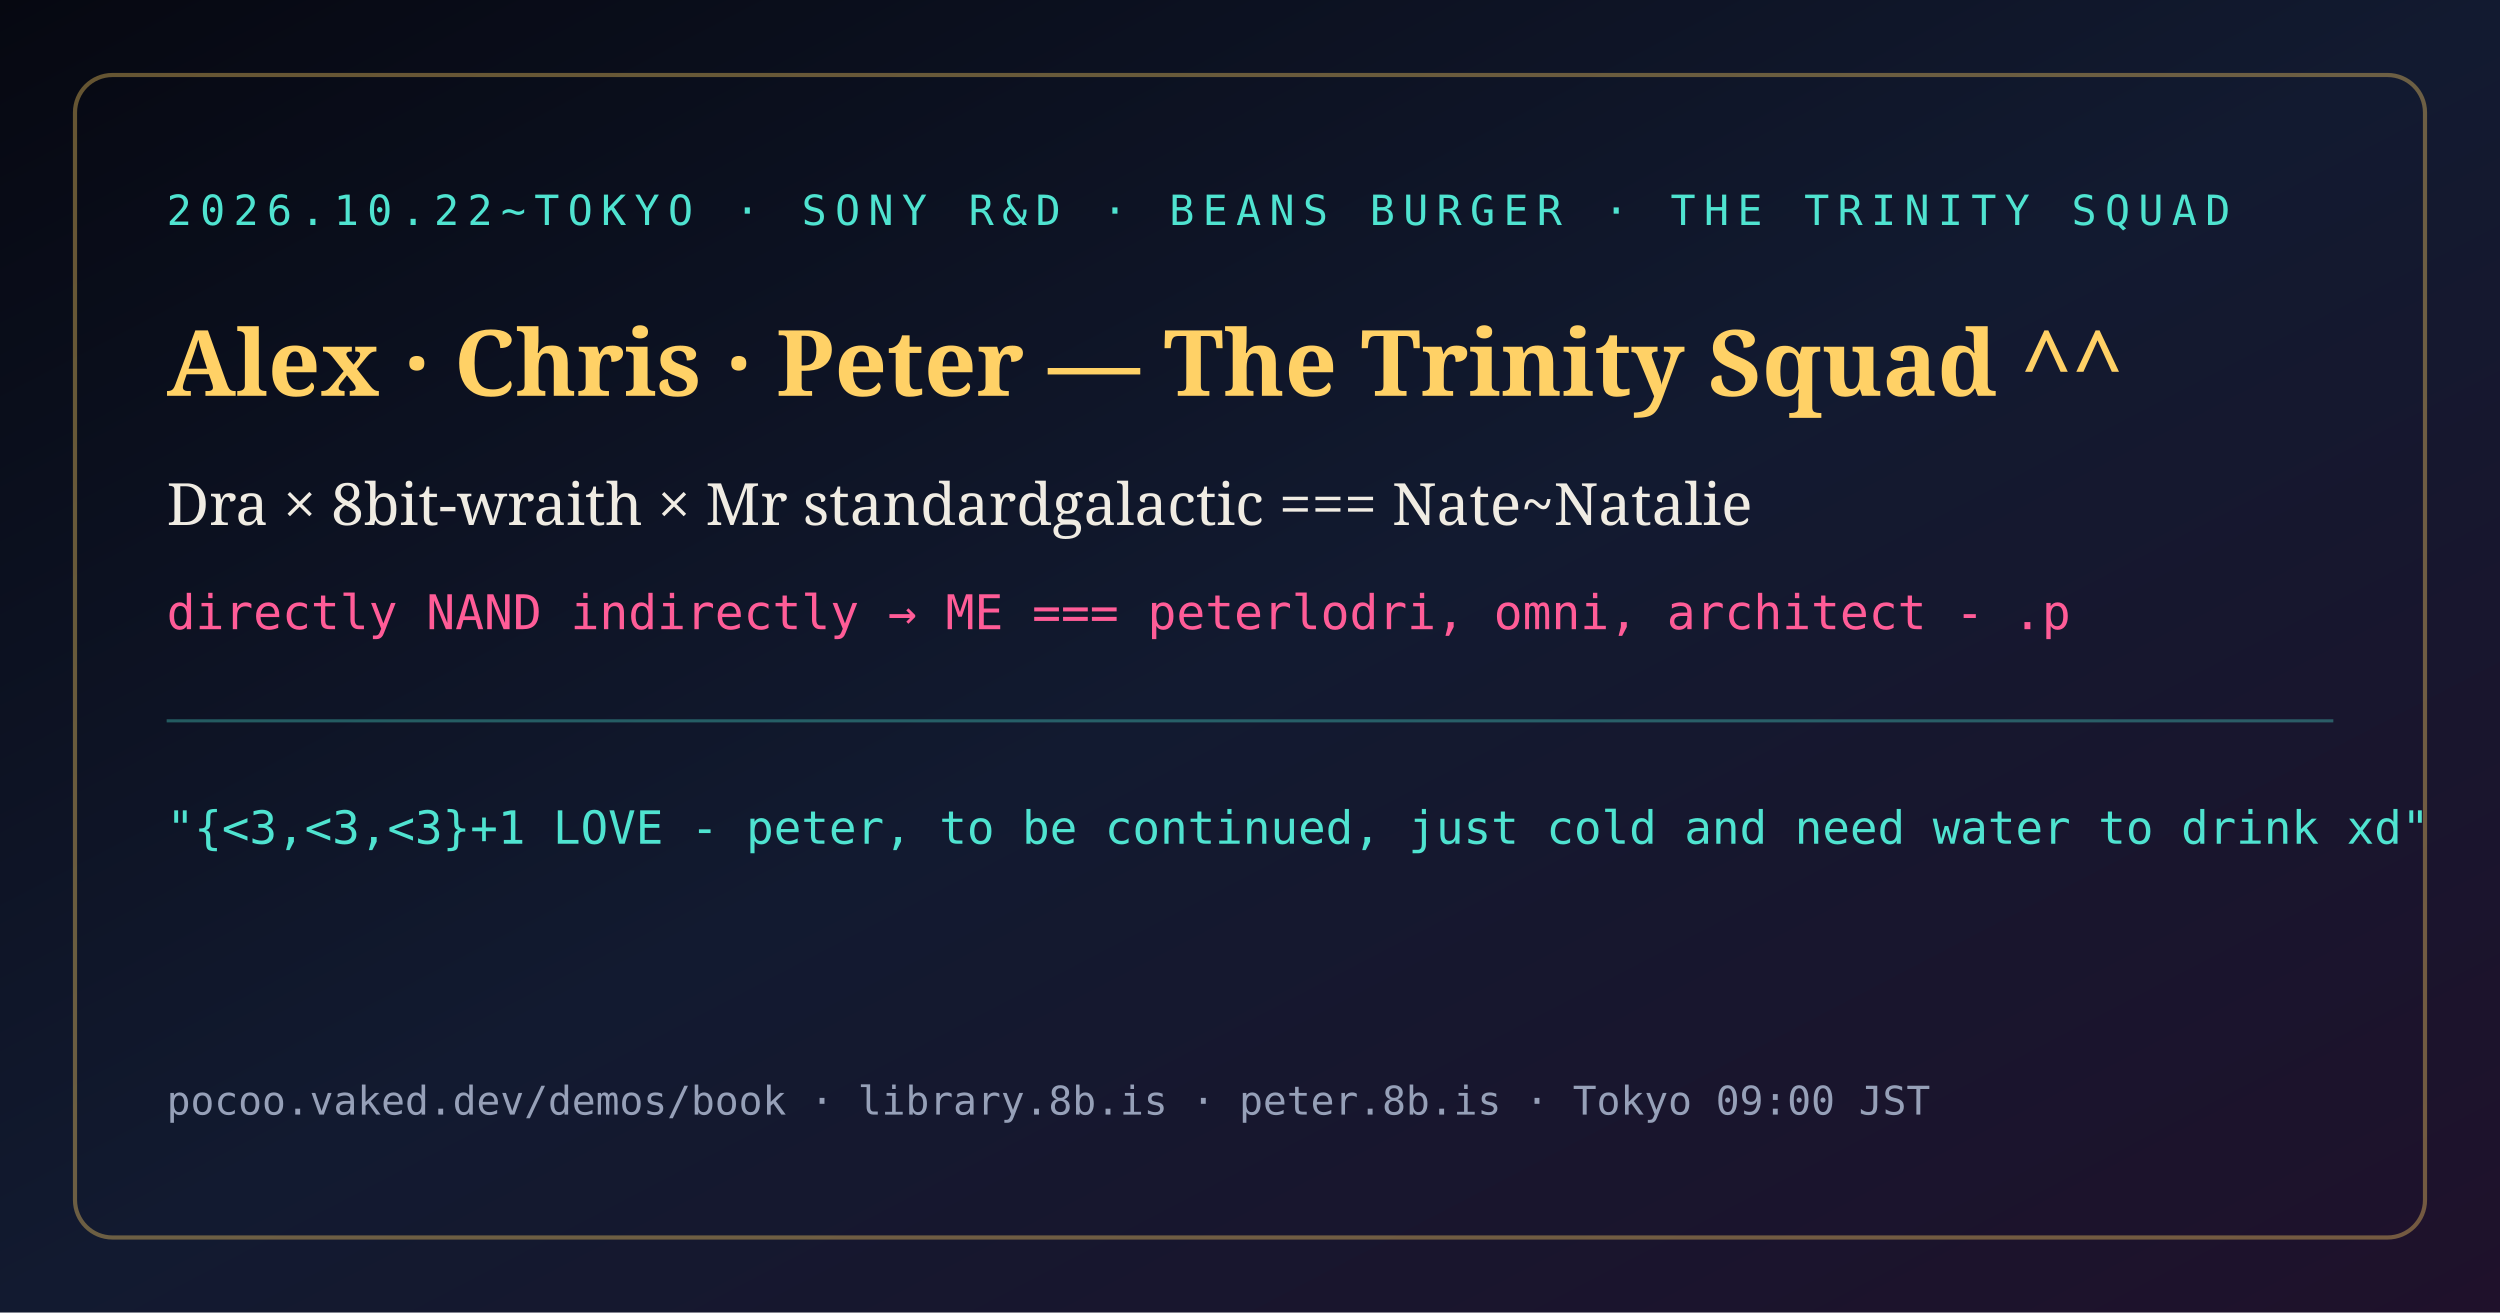
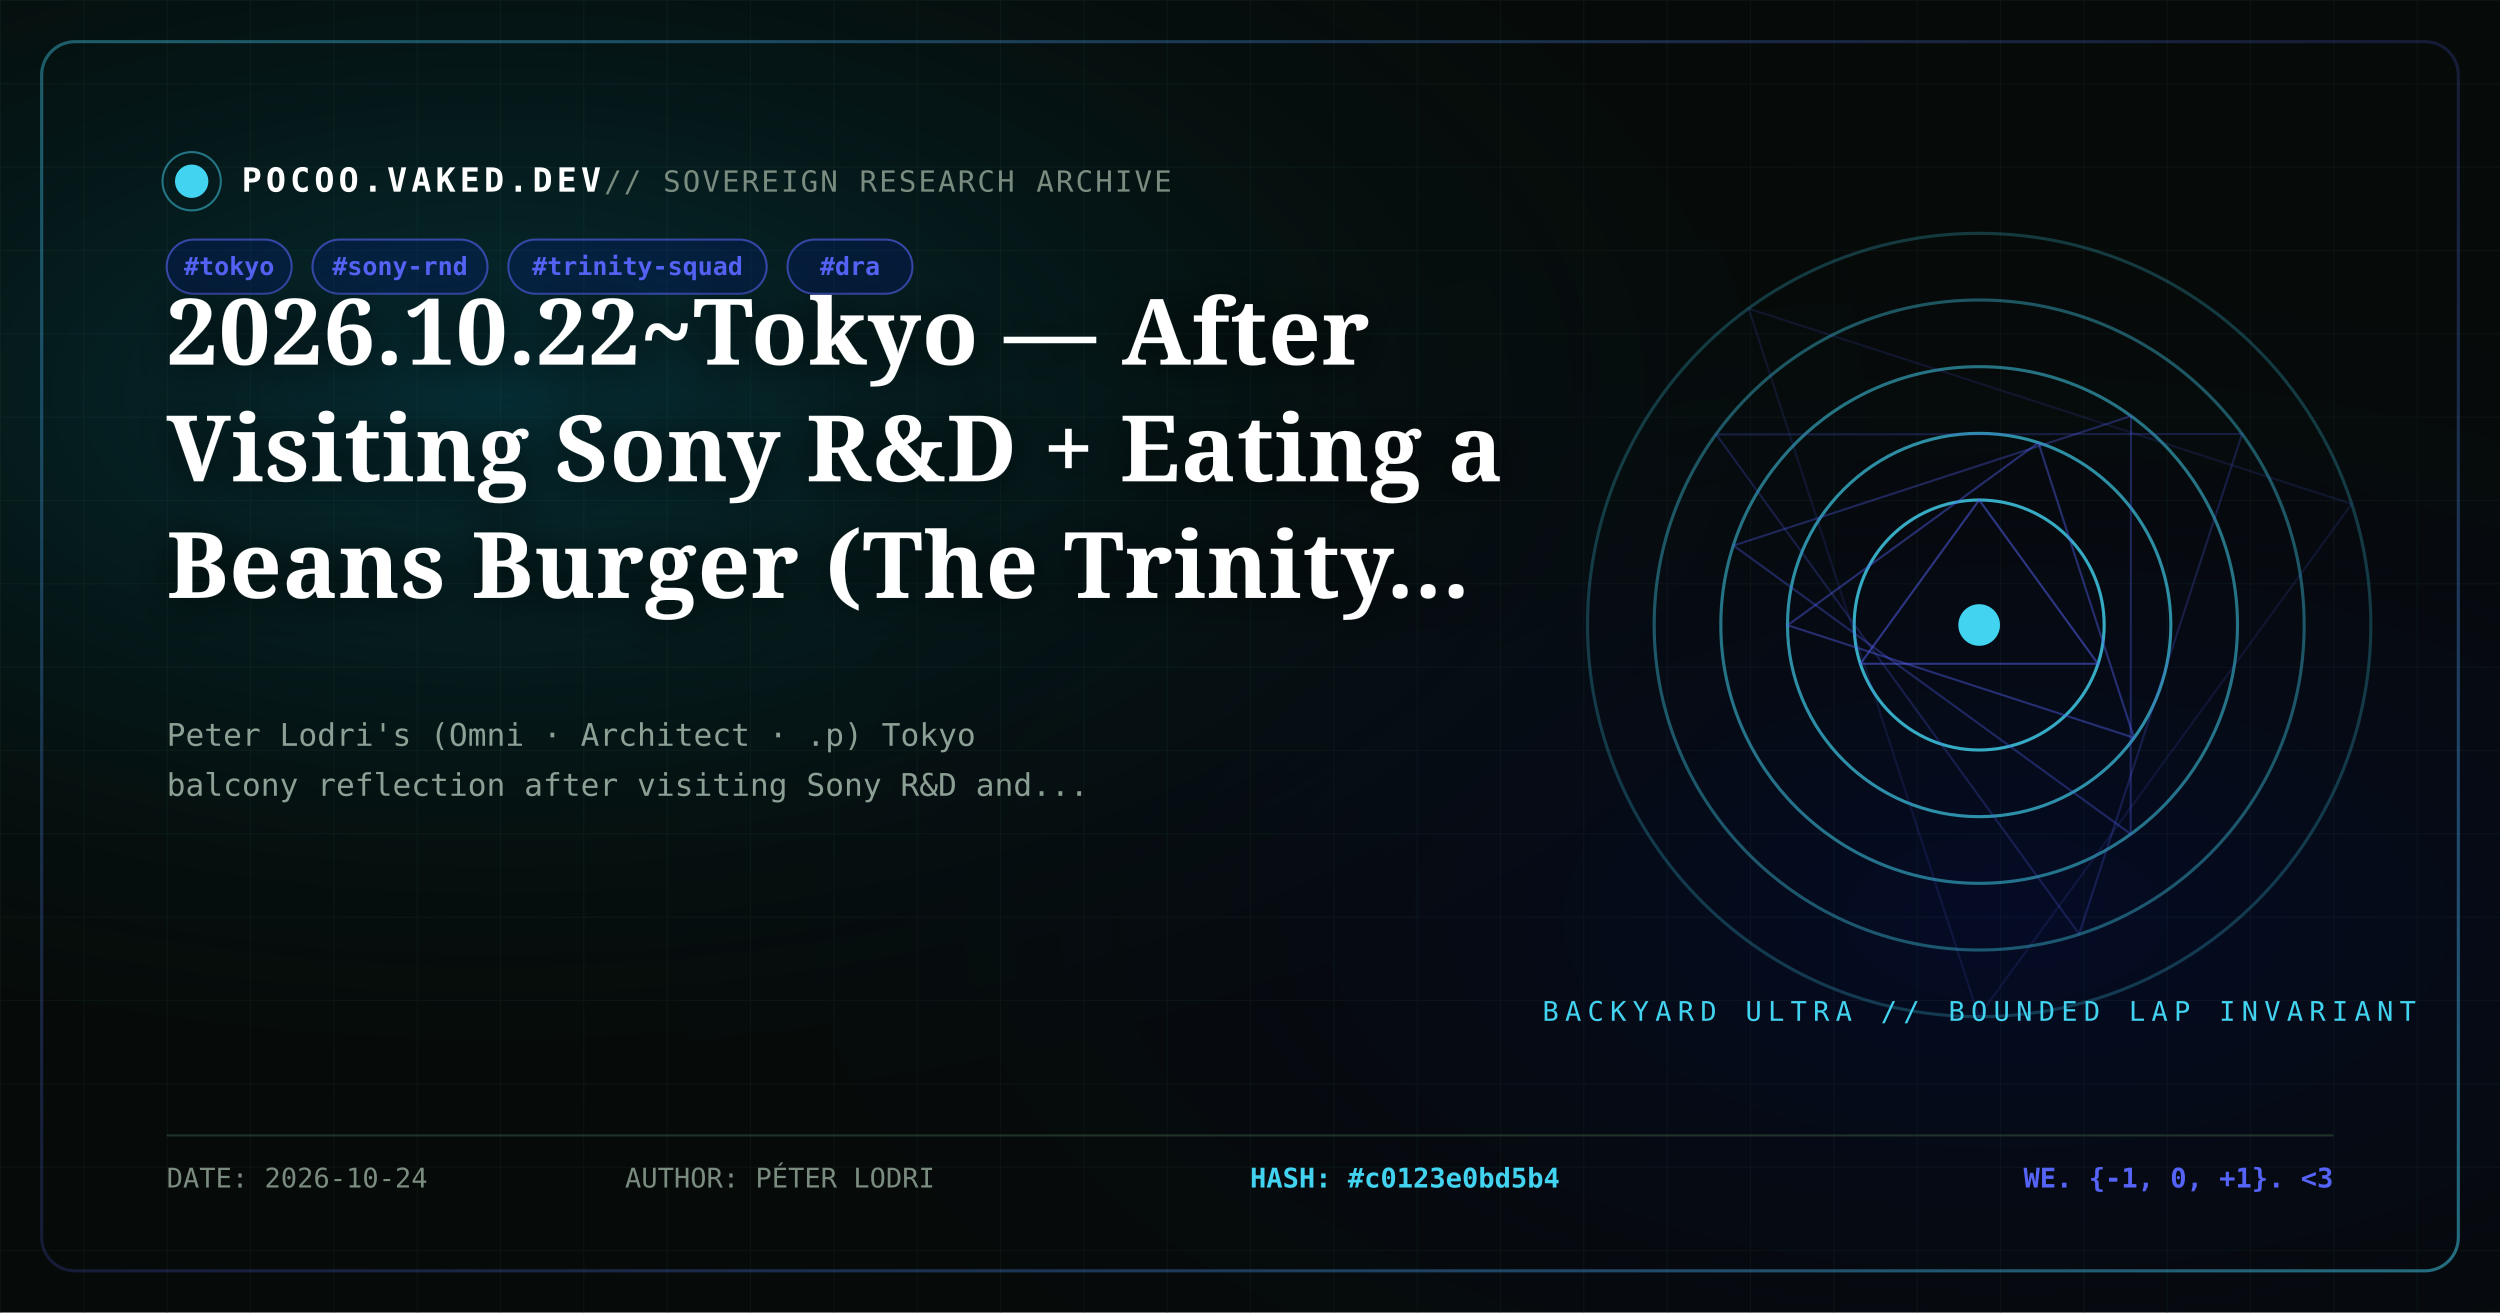
- <svg xmlns="http://www.w3.org/2000/svg" viewBox="0 0 1200 630" width="1200" height="630">
+ <svg xmlns="http://www.w3.org/2000/svg" viewBox="0 0 1200 630" width="1200" height="630" style="background:#060a08;">
  <defs>
-     <linearGradient id="bg" x1="0%" y1="0%" x2="100%" y2="100%">
-       <stop offset="0%" stop-color="#060811" />
-       <stop offset="50%" stop-color="#121a30" />
-       <stop offset="100%" stop-color="#1f112b" />
+     <radialGradient id="bgGlow1" cx="20%" cy="30%" r="60%">
+       <stop offset="0%" stop-color="hsla(190, 100%, 50%, 0.18)" />
+       <stop offset="100%" stop-color="#060a08" stop-opacity="0" />
+     </radialGradient>
+     <radialGradient id="bgGlow2" cx="80%" cy="70%" r="60%">
+       <stop offset="0%" stop-color="hsla(235, 100%, 50%, 0.12)" />
+       <stop offset="100%" stop-color="#060a08" stop-opacity="0" />
+     </radialGradient>
+     <linearGradient id="laneGrad" x1="0%" y1="0%" x2="100%" y2="0%">
+       <stop offset="0%" stop-color="hsl(190, 85%, 60%)" stop-opacity="0.8" />
+       <stop offset="100%" stop-color="hsl(235, 90%, 65%)" stop-opacity="0.9" />
    </linearGradient>
+     <linearGradient id="goldBorder" x1="0%" y1="0%" x2="100%" y2="100%">
+       <stop offset="0%" stop-color="hsl(190, 85%, 60%)" stop-opacity="0.4" />
+       <stop offset="50%" stop-color="hsl(235, 90%, 65%)" stop-opacity="0.2" />
+       <stop offset="100%" stop-color="hsl(190, 85%, 60%)" stop-opacity="0.5" />
+     </linearGradient>
+     <pattern id="gridPattern" width="40" height="40" patternUnits="userSpaceOnUse">
+       <path d="M 40 0 L 0 0 0 40" fill="none" stroke="#122018" stroke-width="0.75" stroke-opacity="0.6" />
+     </pattern>
  </defs>
-   <rect width="1200" height="630" fill="url(#bg)" />
-   <rect x="36" y="36" width="1128" height="558" rx="18" fill="none" stroke="#ffd166" stroke-opacity="0.38" stroke-width="2" />
-   <text x="80" y="108" fill="#4fe3d0" font-family="ui-monospace, SFMono-Regular, Menlo, monospace" font-size="20" letter-spacing="4">2026.10.22~TOKYO · SONY R&amp;D · BEANS BURGER · THE TRINITY SQUAD</text>
-   <text x="80" y="190" fill="#ffd166" font-family="Georgia, serif" font-size="44" font-weight="bold">Alex · Chris · Peter — The Trinity Squad ^^</text>
-   <text x="80" y="252" fill="#f0ece3" font-family="Georgia, serif" font-size="28">Dra × 8bit-wraith × Mr standardgalactic === Nate~Natalie</text>
-   <text x="80" y="302" fill="#ff5c97" font-family="ui-monospace, SFMono-Regular, Menlo, monospace" font-size="23">directly NAND indirectly → ME === peterlodri, omni, architect - .p</text>
-   <line x1="80" y1="346" x2="1120" y2="346" stroke="#4fe3d0" stroke-opacity="0.35" stroke-width="1.5" />
-   <text x="80" y="405" fill="#4fe3d0" font-family="ui-monospace, SFMono-Regular, Menlo, monospace" font-size="22">"{&lt;3,&lt;3,&lt;3}+1 LOVE - peter, to be continued, just cold and need water to drink xd"</text>
-   <text x="80" y="535" fill="#96a0b8" font-family="ui-monospace, SFMono-Regular, Menlo, monospace" font-size="19">pocoo.vaked.dev/demos/book · library.8b.is · peter.8b.is · Tokyo 09:00 JST</text>
+   <rect width="1200" height="630" fill="#060a08" />
+   <rect width="1200" height="630" fill="url(#gridPattern)" />
+   <rect width="1200" height="630" fill="url(#bgGlow1)" />
+   <rect width="1200" height="630" fill="url(#bgGlow2)" />
+   <rect x="20" y="20" width="1160" height="590" rx="16" fill="none" stroke="url(#goldBorder)" stroke-width="1.5" />
+   <g transform="translate(80, 75)">
+     <circle cx="12" cy="12" r="8" fill="hsl(190, 85%, 60%)" />
+     <circle cx="12" cy="12" r="14" fill="none" stroke="hsl(190, 85%, 60%)" stroke-opacity="0.5" stroke-width="1" />
+     <text x="36" y="17" fill="#ffffff" font-family="ui-monospace, monospace" font-size="16" font-weight="700" letter-spacing="2">POCOO.VAKED.DEV</text>
+     <text x="210" y="17" fill="#7a8b7f" font-family="ui-monospace, monospace" font-size="14" letter-spacing="1">// SOVEREIGN RESEARCH ARCHIVE</text>
+   </g>
+   <g transform="translate(80, 115)">
+     <rect width="60" height="26" rx="13" fill="hsla(235, 100%, 50%, 0.12)" stroke="hsl(235, 90%, 65%)" stroke-opacity="0.6" stroke-width="1" />
+     <text x="30.0" y="17" fill="hsl(235, 90%, 65%)" font-family="ui-monospace, monospace" font-size="12" font-weight="600" text-anchor="middle">#tokyo</text>
+   </g>
+   <g transform="translate(150, 115)">
+     <rect width="84" height="26" rx="13" fill="hsla(235, 100%, 50%, 0.12)" stroke="hsl(235, 90%, 65%)" stroke-opacity="0.6" stroke-width="1" />
+     <text x="42.0" y="17" fill="hsl(235, 90%, 65%)" font-family="ui-monospace, monospace" font-size="12" font-weight="600" text-anchor="middle">#sony-rnd</text>
+   </g>
+   <g transform="translate(244, 115)">
+     <rect width="124" height="26" rx="13" fill="hsla(235, 100%, 50%, 0.12)" stroke="hsl(235, 90%, 65%)" stroke-opacity="0.6" stroke-width="1" />
+     <text x="62.0" y="17" fill="hsl(235, 90%, 65%)" font-family="ui-monospace, monospace" font-size="12" font-weight="600" text-anchor="middle">#trinity-squad</text>
+   </g>
+   <g transform="translate(378, 115)">
+     <rect width="60" height="26" rx="13" fill="hsla(235, 100%, 50%, 0.12)" stroke="hsl(235, 90%, 65%)" stroke-opacity="0.6" stroke-width="1" />
+     <text x="30.0" y="17" fill="hsl(235, 90%, 65%)" font-family="ui-monospace, monospace" font-size="12" font-weight="600" text-anchor="middle">#dra</text>
+   </g>
+   <g>
+     <text x="80" y="175" fill="#ffffff" font-family="Georgia, serif" font-size="44" font-weight="700" letter-spacing="0.5" filter="drop-shadow(0 2px 10px rgba(0,0,0,0.8))">2026.10.22~Tokyo — After</text>
+     <text x="80" y="231" fill="#ffffff" font-family="Georgia, serif" font-size="44" font-weight="700" letter-spacing="0.5" filter="drop-shadow(0 2px 10px rgba(0,0,0,0.8))">Visiting Sony R&amp;D + Eating a</text>
+     <text x="80" y="287" fill="#ffffff" font-family="Georgia, serif" font-size="44" font-weight="700" letter-spacing="0.5" filter="drop-shadow(0 2px 10px rgba(0,0,0,0.8))">Beans Burger (The Trinity...</text>
+     <text x="80" y="358" fill="#a3b8ab" font-family="ui-monospace, monospace" font-size="15" opacity="0.85">Peter Lodri's (Omni · Architect · .p) Tokyo</text>
+     <text x="80" y="382" fill="#a3b8ab" font-family="ui-monospace, monospace" font-size="15" opacity="0.85">balcony reflection after visiting Sony R&amp;D and...</text>
+   </g>
+   <g>
+     <circle cx="950" cy="300" r="60" fill="none" stroke="hsl(190, 85%, 60%)" stroke-opacity="0.8" stroke-width="1.5" />
+     <polygon points="950,240 1007.0,318.6 893.0,318.6" fill="none" stroke="hsl(235, 90%, 65%)" stroke-opacity="0.5" stroke-width="1" transform="rotate(0 950 300)" />
+     <circle cx="950" cy="300" r="92" fill="none" stroke="hsl(190, 85%, 60%)" stroke-opacity="0.66" stroke-width="1.5" />
+     <polygon points="950,208 1037.4,328.52 862.6,328.52" fill="none" stroke="hsl(235, 90%, 65%)" stroke-opacity="0.41" stroke-width="1" transform="rotate(18 950 300)" />
+     <circle cx="950" cy="300" r="124" fill="none" stroke="hsl(190, 85%, 60%)" stroke-opacity="0.52" stroke-width="1.5" />
+     <polygon points="950,176 1067.8,338.44 832.2,338.44" fill="none" stroke="hsl(235, 90%, 65%)" stroke-opacity="0.32" stroke-width="1" transform="rotate(36 950 300)" />
+     <circle cx="950" cy="300" r="156" fill="none" stroke="hsl(190, 85%, 60%)" stroke-opacity="0.38" stroke-width="1.5" />
+     <polygon points="950,144 1098.2,348.36 801.8,348.36" fill="none" stroke="hsl(235, 90%, 65%)" stroke-opacity="0.23" stroke-width="1" transform="rotate(54 950 300)" />
+     <circle cx="950" cy="300" r="188" fill="none" stroke="hsl(190, 85%, 60%)" stroke-opacity="0.24" stroke-width="1.5" />
+     <polygon points="950,112 1128.6,358.28 771.4,358.28" fill="none" stroke="hsl(235, 90%, 65%)" stroke-opacity="0.14" stroke-width="1" transform="rotate(72 950 300)" />
+     <circle cx="950" cy="300" r="10" fill="hsl(190, 85%, 60%)" />
+     <text x="950" y="490" fill="hsl(190, 85%, 60%)" font-family="monospace" font-size="13" letter-spacing="3" text-anchor="middle">BACKYARD ULTRA // BOUNDED LAP INVARIANT</text>
+   </g>
+   <g transform="translate(80, 565)">
+     <line x1="0" y1="-20" x2="1040" y2="-20" stroke="#1f3328" stroke-width="1" />
+     <text x="0" y="5" fill="#7a8b7f" font-family="ui-monospace, monospace" font-size="13">DATE: 2026-10-24</text>
+     <text x="220" y="5" fill="#7a8b7f" font-family="ui-monospace, monospace" font-size="13">AUTHOR: PÉTER LODRI</text>
+     <text x="520" y="5" fill="hsl(190, 85%, 60%)" font-family="ui-monospace, monospace" font-size="13" font-weight="600">HASH: #c0123e0bd5b4</text>
+     <text x="1040" y="5" fill="hsl(235, 90%, 65%)" font-family="ui-monospace, monospace" font-size="13" font-weight="700" text-anchor="end">WE. {-1, 0, +1}. &lt;3</text>
+   </g>
</svg>
